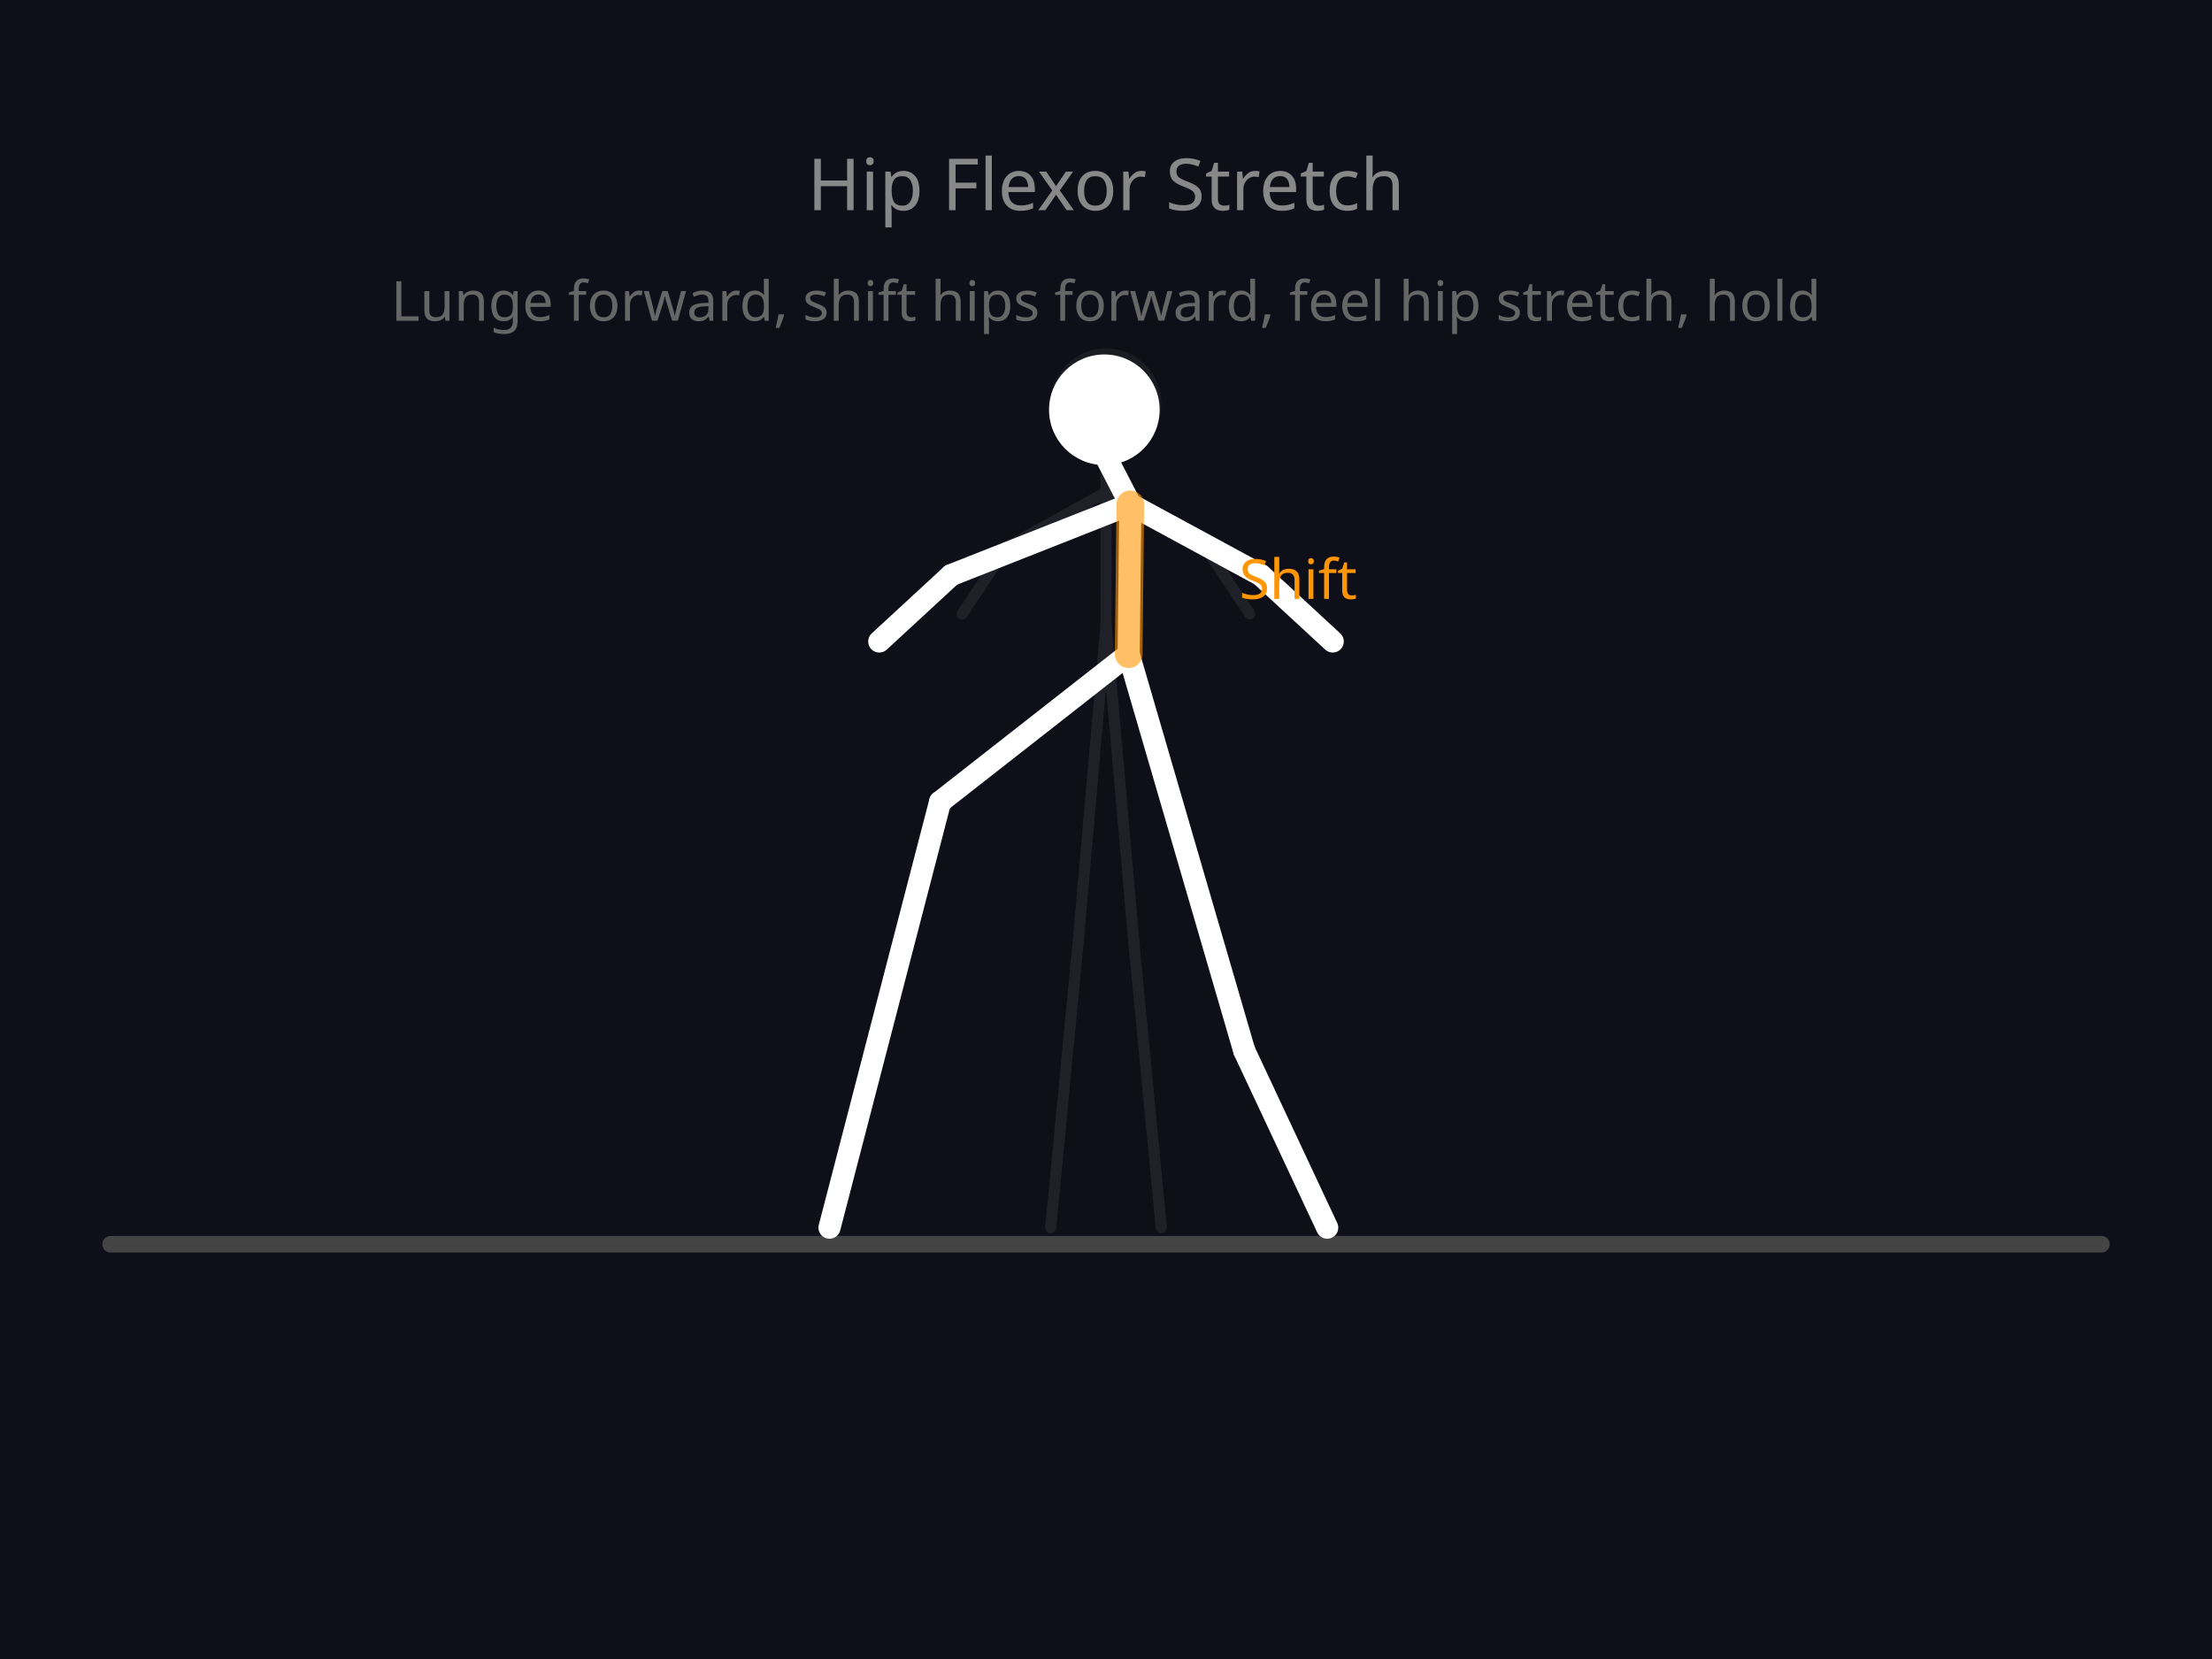
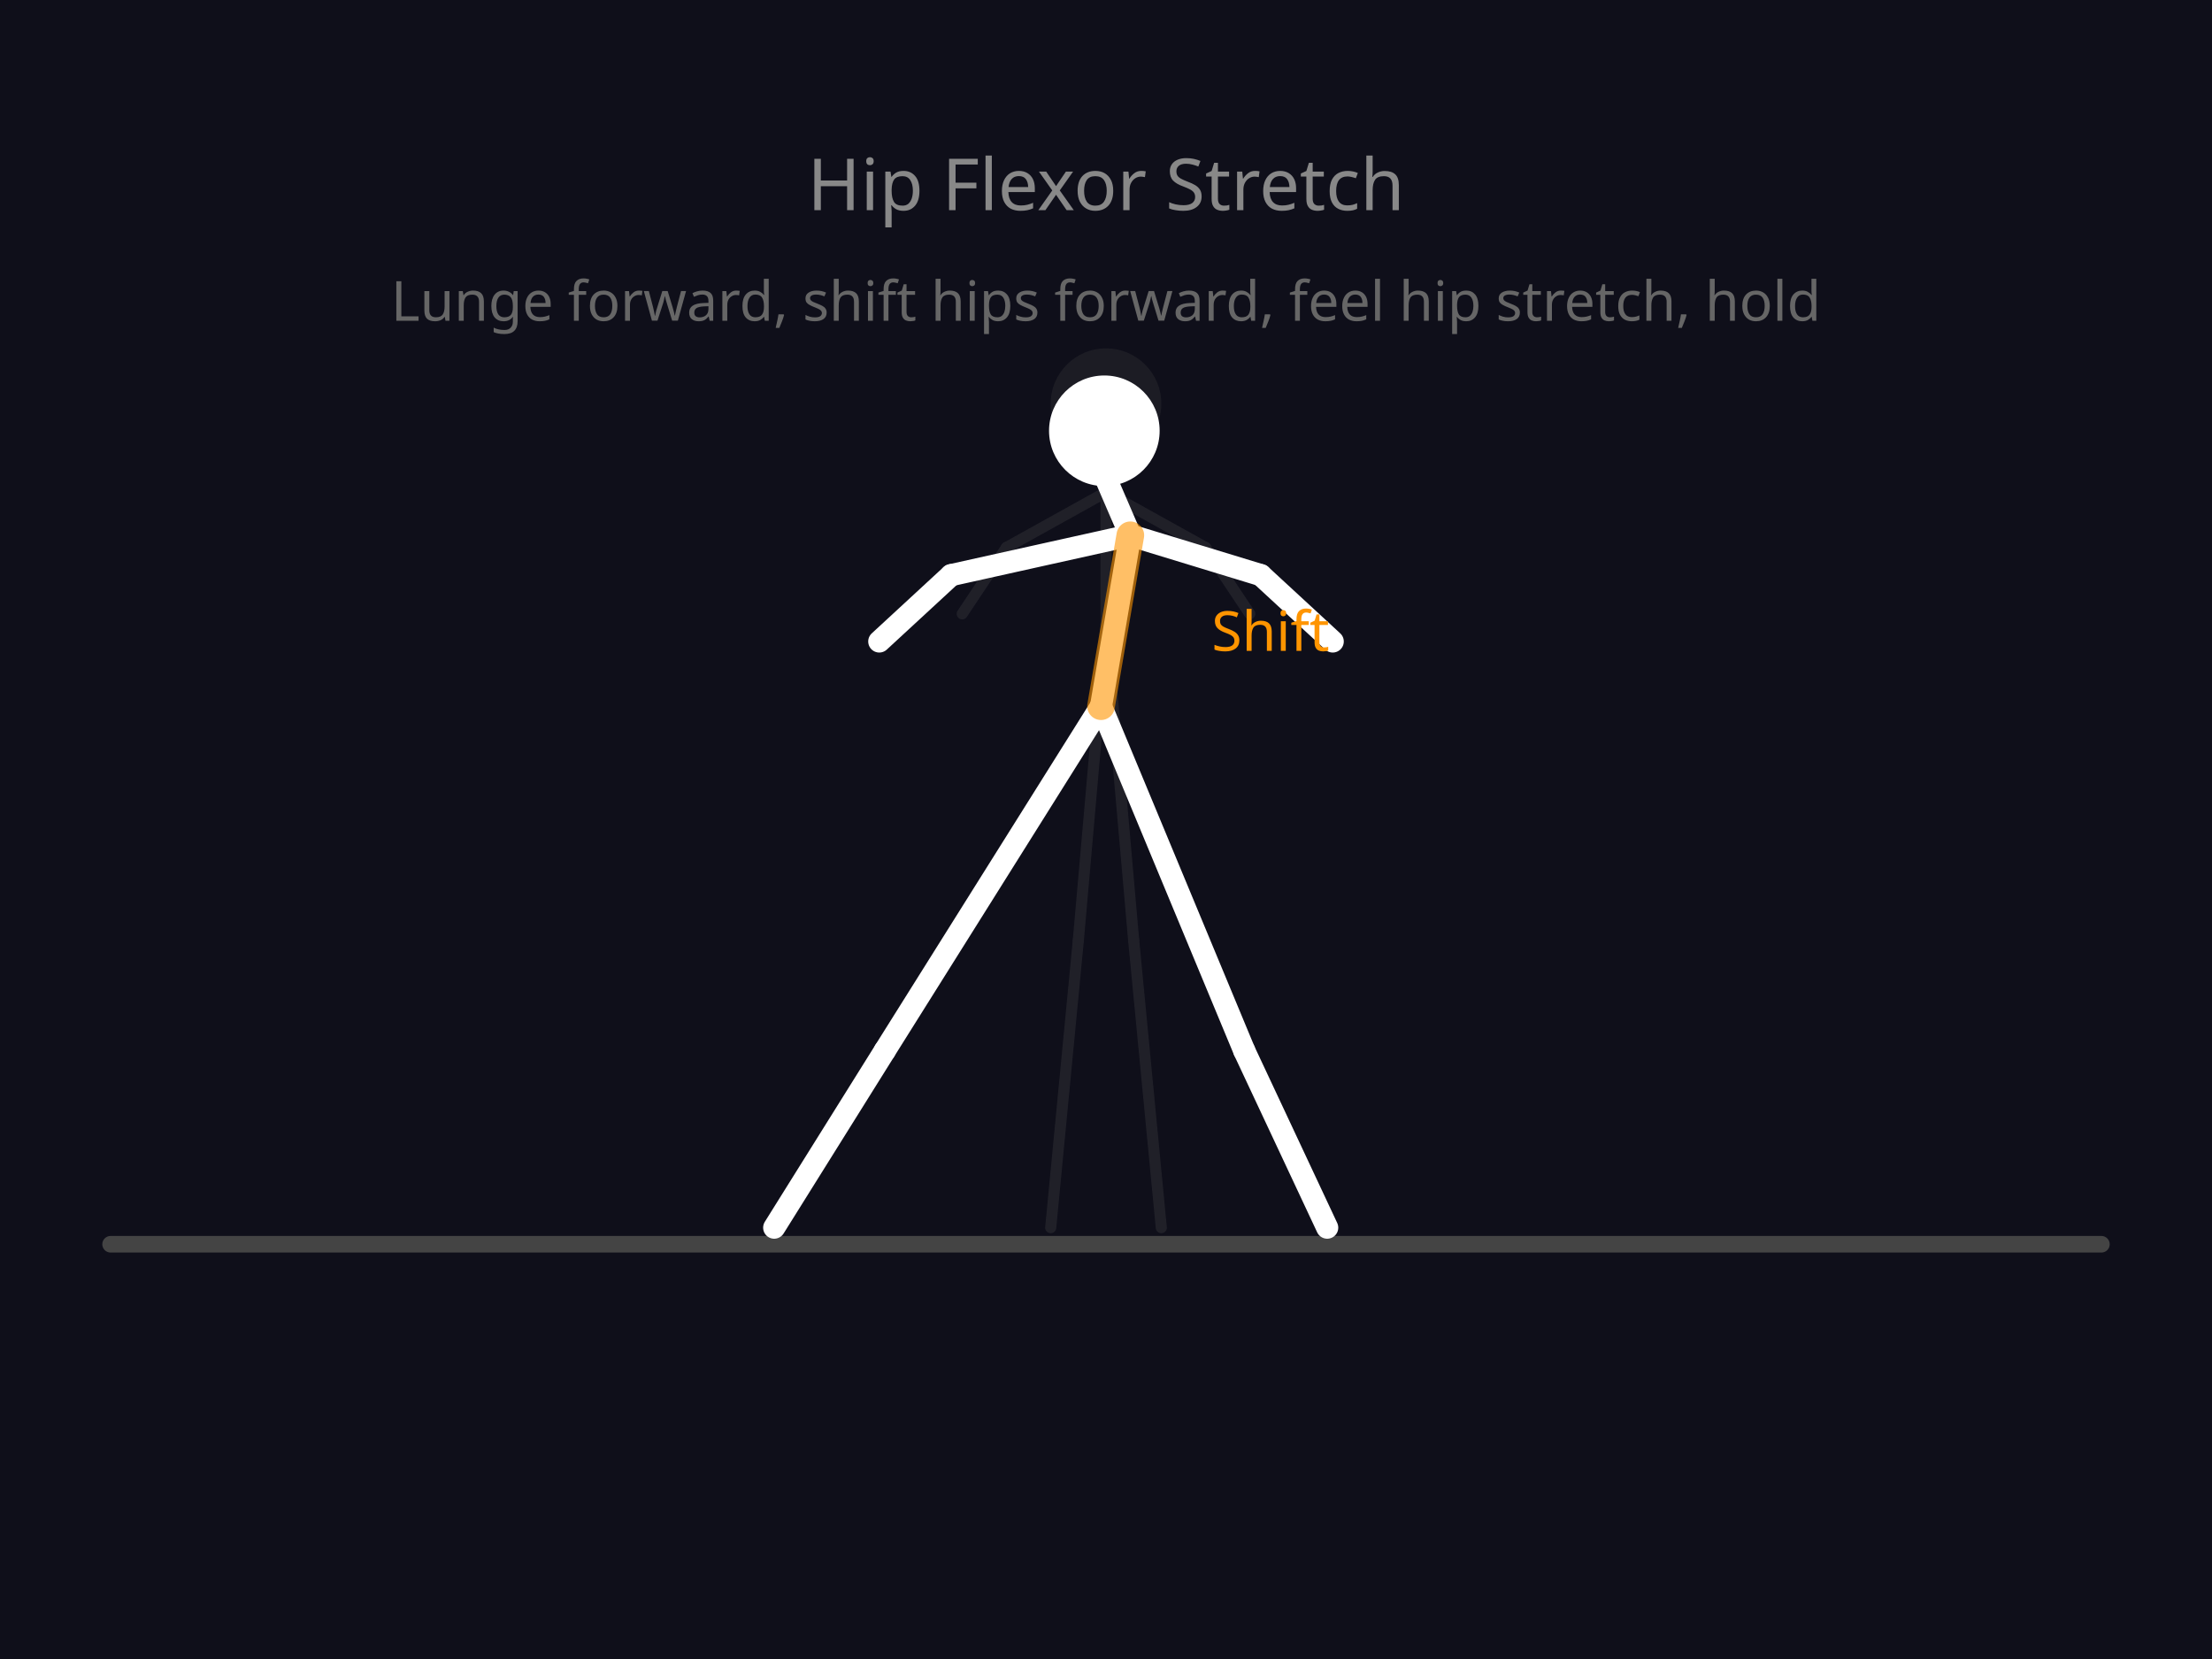
<svg xmlns="http://www.w3.org/2000/svg" viewBox="0 0 400 300">
  <rect width="400" height="300" fill="#0f0f1a" />
  <line x1="20" y1="225" x2="380" y2="225" stroke="#444" stroke-width="3" stroke-linecap="round" />
  <text x="200" y="38" fill="#888" font-size="13" font-family="sans-serif" text-anchor="middle">Hip Flexor Stretch</text>
  <text x="200" y="58" fill="#666" font-size="10" font-family="sans-serif" text-anchor="middle">Lunge forward, shift hips forward, feel hip stretch, hold</text>
  <g stroke="#555" stroke-width="2" fill="none" stroke-linecap="round" stroke-linejoin="round" opacity="0.25">
    <circle cx="200" cy="73" r="10" fill="#444" stroke="none" />
    <line x1="200" y1="73" x2="200" y2="81" />
    <line x1="200" y1="81" x2="200" y2="89" />
    <line x1="200" y1="89" x2="200" y2="113" />
    <line x1="200" y1="89" x2="182" y2="99" />
    <line x1="182" y1="99" x2="174" y2="111" />
    <line x1="200" y1="89" x2="218" y2="99" />
    <line x1="218" y1="99" x2="226" y2="111" />
    <line x1="200" y1="113" x2="195" y2="170" />
    <line x1="195" y1="170" x2="190" y2="222" />
    <line x1="200" y1="113" x2="205" y2="170" />
    <line x1="205" y1="170" x2="210" y2="222" />
  </g>
  <g stroke="#FFF" stroke-width="4" fill="none" stroke-linecap="round" stroke-linejoin="round">
-     <circle cx="199.7" cy="74.1" r="10" fill="#FFF" stroke="none" />
-     <line x1="199.7" y1="74.1" x2="199.7" y2="82.1" />
-     <line x1="199.7" y1="82.1" x2="204.4" y2="91.2" />
-     <line x1="204.4" y1="91.2" x2="204.1" y2="118.3" />
-     <line x1="204.4" y1="91.2" x2="172" y2="104" />
+     <circle cx="199.7" cy="77.9" r="10" fill="#FFF" stroke="none" />
+     <line x1="199.7" y1="77.9" x2="199.7" y2="85.9" />
+     <line x1="199.7" y1="85.9" x2="204.4" y2="96.8" />
+     <line x1="204.4" y1="96.8" x2="199.1" y2="127.7" />
+     <line x1="204.4" y1="96.8" x2="172" y2="104" />
    <line x1="172" y1="104" x2="159" y2="116" />
-     <line x1="204.4" y1="91.2" x2="228" y2="104" />
+     <line x1="204.4" y1="96.8" x2="228" y2="104" />
    <line x1="228" y1="104" x2="241" y2="116" />
-     <line x1="204.1" y1="118.3" x2="170" y2="145" />
-     <line x1="170" y1="145" x2="150" y2="222" />
-     <line x1="204.1" y1="118.3" x2="225" y2="190" />
+     <line x1="199.1" y1="127.7" x2="160" y2="190" />
+     <line x1="160" y1="190" x2="140" y2="222" />
+     <line x1="199.1" y1="127.7" x2="225" y2="190" />
    <line x1="225" y1="190" x2="240" y2="222" />
-     <line x1="204.1" y1="118.3" x2="204.4" y2="91.2" stroke="#FF9500" stroke-width="5" opacity="0.6" />
+     <line x1="199.1" y1="127.7" x2="204.4" y2="96.8" stroke="#FF9500" stroke-width="5" opacity="0.6" />
  </g>
-   <text x="224.1" y="108.3" fill="#FF9500" font-size="10" font-family="sans-serif">Shift</text>
+   <text x="219.1" y="117.7" fill="#FF9500" font-size="10" font-family="sans-serif">Shift</text>
</svg>
